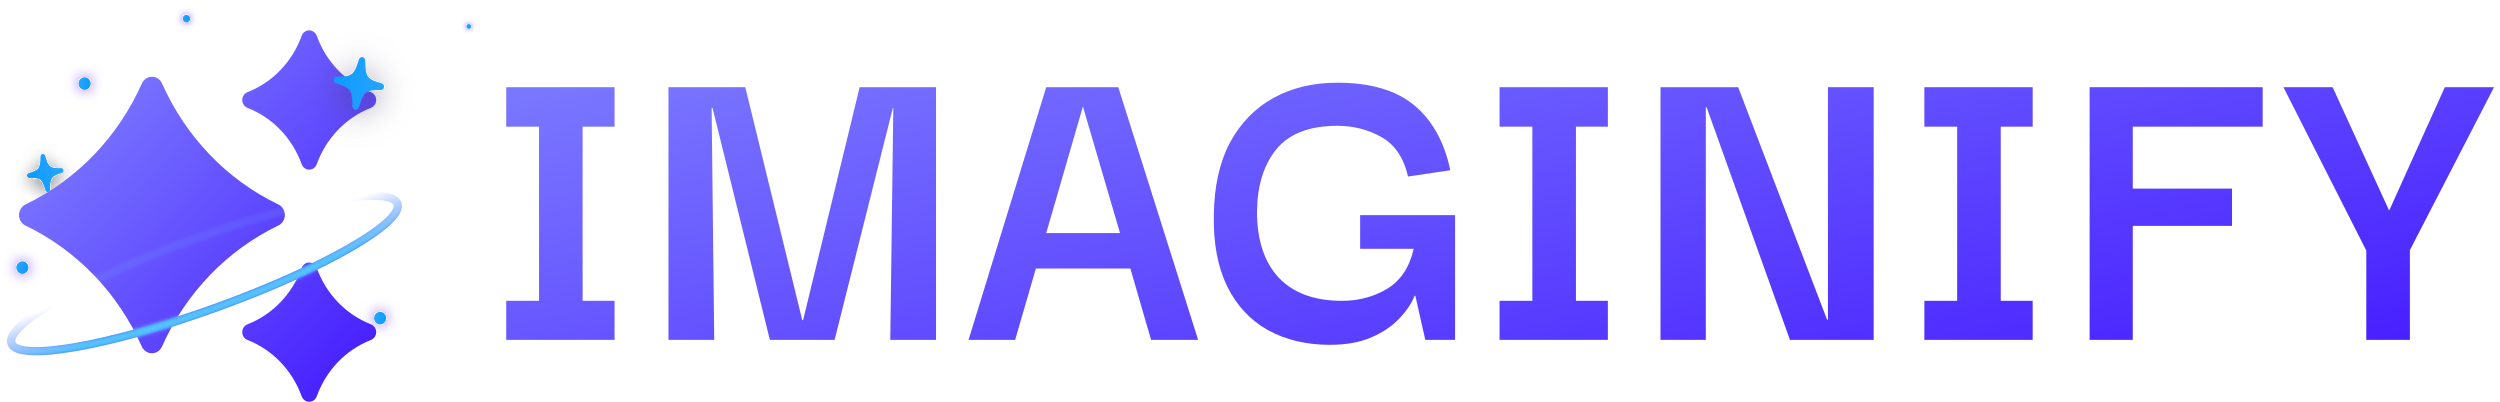
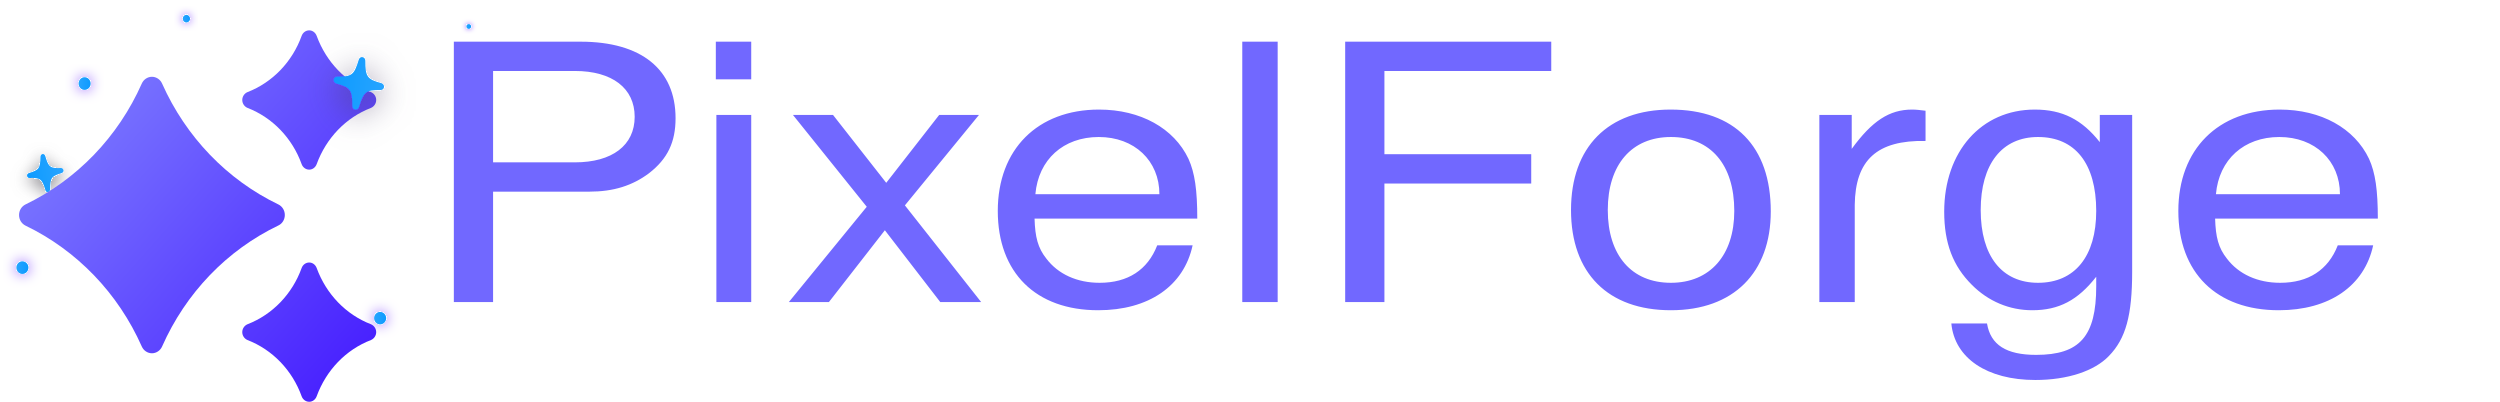
- <svg xmlns="http://www.w3.org/2000/svg" width="168" height="27" viewBox="0 0 168 27" fill="none">
-   <path d="M41.298 20.216V22.84H34.019V20.216H36.223V8.514H34.019V5.86H41.298V8.514H39.152V20.216H41.298ZM44.921 22.84V5.86H50.083L53.911 21.513H53.969L57.768 5.86H62.901V22.84H59.827L60.03 7.247H60.001L56.086 22.84H51.736L47.879 7.247H47.821L47.995 22.84H44.921ZM65.086 22.84L70.306 5.86H75.149L80.514 22.84H77.353L75.961 18.045H69.61L68.218 22.84H65.086ZM72.771 7.157L70.306 15.662H75.265L72.771 7.157ZM89.371 23.172C87.786 23.172 86.394 22.84 85.195 22.177C84.016 21.513 83.107 20.538 82.469 19.251C81.831 17.944 81.532 16.346 81.57 14.456C81.59 12.545 81.947 10.927 82.643 9.6C83.359 8.273 84.335 7.267 85.572 6.584C86.81 5.9 88.24 5.558 89.864 5.558C92.088 5.558 93.808 6.061 95.026 7.066C96.244 8.072 97.056 9.529 97.462 11.44L94.62 11.862C94.33 10.595 93.731 9.71 92.822 9.208C91.933 8.705 90.947 8.454 89.864 8.454C88.008 8.454 86.645 8.976 85.775 10.022C84.925 11.068 84.49 12.465 84.47 14.214C84.47 16.145 84.963 17.632 85.949 18.678C86.935 19.703 88.347 20.216 90.183 20.216C91.305 20.216 92.32 19.945 93.228 19.402C94.137 18.839 94.727 17.944 94.997 16.718H91.401V14.456H97.781V22.84H95.78L95.113 19.884H95.055C94.862 20.387 94.523 20.89 94.04 21.392C93.576 21.895 92.958 22.317 92.184 22.659C91.411 23.001 90.473 23.172 89.371 23.172ZM108.049 20.216V22.84H100.77V20.216H102.974V8.514H100.77V5.86H108.049V8.514H105.903V20.216H108.049ZM122.837 5.86H125.911V22.84H120.285L114.688 7.217H114.63V22.84H111.585V5.86H116.805L122.779 21.483H122.837V5.86ZM136.596 20.216V22.84H129.317V20.216H131.521V8.514H129.317V5.86H136.596V8.514H134.45V20.216H136.596ZM143.322 22.84H140.422V5.86H152.051V8.514H143.322V12.676H149.992V15.179H143.322V22.84ZM159.015 22.84V16.838L153.447 5.86H156.753L160.552 14.154L164.293 5.86H167.599L161.944 16.808V22.84H159.015Z" fill="url(#paint0_linear_2164_2166)" />
-   <g filter="url(#filter0_d_2164_2166)">
-     <path d="M31.499 1.941C31.585 1.941 31.655 1.868 31.655 1.778C31.655 1.688 31.585 1.615 31.499 1.615C31.412 1.615 31.342 1.688 31.342 1.778C31.342 1.868 31.412 1.941 31.499 1.941Z" fill="url(#paint1_linear_2164_2166)" />
-   </g>
-   <g filter="url(#filter1_d_2164_2166)">
-     <path d="M5.684 6.038C5.909 6.038 6.09 5.849 6.09 5.616C6.09 5.383 5.909 5.193 5.684 5.193C5.46 5.193 5.278 5.383 5.278 5.616C5.278 5.849 5.46 6.038 5.684 6.038Z" fill="url(#paint2_linear_2164_2166)" />
-   </g>
-   <g filter="url(#filter2_d_2164_2166)">
-     <path d="M1.502 18.406C1.726 18.406 1.908 18.217 1.908 17.984C1.908 17.751 1.726 17.562 1.502 17.562C1.278 17.562 1.096 17.751 1.096 17.984C1.096 18.217 1.278 18.406 1.502 18.406Z" fill="url(#paint3_linear_2164_2166)" />
-   </g>
-   <g filter="url(#filter3_d_2164_2166)">
-     <path d="M25.543 21.802C25.767 21.802 25.949 21.613 25.949 21.379C25.949 21.146 25.767 20.957 25.543 20.957C25.319 20.957 25.137 21.146 25.137 21.379C25.137 21.613 25.319 21.802 25.543 21.802Z" fill="url(#paint4_linear_2164_2166)" />
-   </g>
-   <g filter="url(#filter4_d_2164_2166)">
-     <path d="M6.528 14.652C6.614 14.652 6.684 14.579 6.684 14.489C6.684 14.399 6.614 14.326 6.528 14.326C6.441 14.326 6.371 14.399 6.371 14.489C6.371 14.579 6.441 14.652 6.528 14.652Z" fill="url(#paint5_linear_2164_2166)" />
-   </g>
-   <g filter="url(#filter5_d_2164_2166)">
-     <path d="M12.524 1.512C12.66 1.512 12.77 1.397 12.77 1.256C12.77 1.115 12.66 1 12.524 1C12.388 1 12.278 1.115 12.278 1.256C12.278 1.397 12.388 1.512 12.524 1.512Z" fill="url(#paint6_linear_2164_2166)" />
-   </g>
-   <g filter="url(#filter6_d_2164_2166)">
-     <path d="M3.228 12.906C3.148 12.919 3.073 12.868 3.049 12.783C2.828 12.029 2.711 11.937 1.985 11.965C1.902 11.967 1.828 11.906 1.816 11.823C1.804 11.739 1.856 11.659 1.936 11.634C2.63 11.42 2.705 11.316 2.722 10.526C2.724 10.438 2.779 10.367 2.857 10.354C2.939 10.342 3.012 10.393 3.038 10.477C3.257 11.231 3.374 11.322 4.099 11.295C4.185 11.293 4.257 11.352 4.269 11.438C4.281 11.521 4.231 11.6 4.149 11.626C3.454 11.842 3.38 11.945 3.365 12.735C3.361 12.824 3.305 12.894 3.228 12.906Z" fill="url(#paint7_linear_2164_2166)" />
-   </g>
-   <path d="M16.63 6.194C16.419 6.276 16.278 6.486 16.278 6.72C16.278 6.954 16.419 7.164 16.63 7.247C18.313 7.903 19.641 9.284 20.272 11.034C20.352 11.254 20.553 11.4 20.778 11.4C21.003 11.4 21.205 11.254 21.285 11.034C21.916 9.284 23.244 7.903 24.927 7.247C25.138 7.164 25.278 6.954 25.278 6.72C25.278 6.486 25.138 6.276 24.927 6.194C23.244 5.537 21.916 4.156 21.285 2.406C21.205 2.186 21.003 2.04 20.778 2.04C20.553 2.04 20.352 2.186 20.272 2.406C19.641 4.156 18.313 5.537 16.63 6.194ZM10.892 5.613C10.771 5.336 10.503 5.16 10.213 5.16C9.922 5.16 9.655 5.336 9.533 5.613C7.936 9.2 5.164 12.082 1.714 13.74C1.447 13.867 1.278 14.145 1.278 14.452C1.278 14.759 1.447 15.032 1.714 15.159C5.163 16.815 7.937 19.698 9.528 23.285C9.65 23.563 9.917 23.739 10.208 23.739C10.499 23.739 10.766 23.563 10.888 23.285C12.482 19.695 15.254 16.812 18.706 15.154C18.974 15.027 19.142 14.749 19.142 14.447C19.142 14.145 18.974 13.867 18.706 13.74C15.257 12.085 12.485 9.2 10.892 5.613ZM20.272 18.006C19.641 19.756 18.313 21.137 16.63 21.794C16.419 21.876 16.278 22.086 16.278 22.32C16.278 22.554 16.419 22.764 16.63 22.846C18.313 23.503 19.641 24.884 20.272 26.634C20.352 26.854 20.553 27 20.778 27C21.003 27 21.205 26.854 21.285 26.634C21.916 24.884 23.244 23.503 24.927 22.846C25.138 22.764 25.278 22.554 25.278 22.32C25.278 22.086 25.138 21.876 24.927 21.794C23.244 21.137 21.916 19.756 21.285 18.006C21.205 17.786 21.003 17.64 20.778 17.64C20.553 17.64 20.352 17.786 20.272 18.006Z" fill="url(#paint8_linear_2164_2166)" />
-   <path d="M12.972 16.086C5.808 18.673 0.343 21.799 0.766 23.067C1.19 24.334 7.341 23.264 14.505 20.677C21.669 18.089 27.133 14.964 26.71 13.696C26.287 12.428 20.136 13.498 12.972 16.086Z" stroke="url(#paint9_linear_2164_2166)" stroke-width="0.549" />
-   <g style="mix-blend-mode:screen" filter="url(#filter7_f_2164_2166)">
-     <path d="M12.972 16.085C5.808 18.673 0.343 21.799 0.766 23.066C1.19 24.334 7.341 23.264 14.505 20.677C21.669 18.089 27.133 14.963 26.71 13.696C26.287 12.428 20.136 13.498 12.972 16.085Z" stroke="url(#paint10_linear_2164_2166)" stroke-width="0.549" />
-   </g>
-   <g filter="url(#filter8_d_2164_2166)">
-     <path d="M23.872 7.362C23.762 7.345 23.683 7.247 23.684 7.126C23.679 6.038 23.559 5.869 22.591 5.606C22.479 5.575 22.405 5.463 22.421 5.348C22.437 5.232 22.536 5.149 22.652 5.148C23.65 5.152 23.789 5.046 24.113 4.009C24.149 3.894 24.248 3.823 24.357 3.839C24.469 3.856 24.547 3.954 24.549 4.076C24.551 5.161 24.67 5.33 25.637 5.593C25.752 5.627 25.825 5.735 25.808 5.853C25.793 5.968 25.696 6.051 25.577 6.051C24.577 6.05 24.441 6.155 24.119 7.192C24.08 7.308 23.979 7.378 23.872 7.362Z" fill="url(#paint11_linear_2164_2166)" />
-   </g>
+ <svg xmlns="http://www.w3.org/2000/svg" width="168" height="27">
  <defs>
-     <filter id="filter0_d_2164_2166" x="31.001" y="1.274" width="0.996" height="1.009" filterUnits="userSpaceOnUse" color-interpolation-filters="sRGB">
+     <filter color-interpolation-filters="sRGB" filterUnits="userSpaceOnUse" height="1.01" id="filter0_d_2164_2166" width="1" x="31" y="1.27">
      <feFlood flood-opacity="0" result="BackgroundImageFix" />
-       <feColorMatrix in="SourceAlpha" type="matrix" values="0 0 0 0 0 0 0 0 0 0 0 0 0 0 0 0 0 0 127 0" result="hardAlpha" />
+       <feColorMatrix in="SourceAlpha" result="hardAlpha" type="matrix" values="0 0 0 0 0 0 0 0 0 0 0 0 0 0 0 0 0 0 127 0" />
      <feOffset />
-       <feGaussianBlur stdDeviation="0.171" />
+       <feGaussianBlur stdDeviation="0.17" />
      <feComposite in2="hardAlpha" operator="out" />
      <feColorMatrix type="matrix" values="0 0 0 0 0.592 0 0 0 0 0.392 0 0 0 0 1 0 0 0 1 0" />
-       <feBlend mode="normal" in2="BackgroundImageFix" result="effect1_dropShadow_2164_2166" />
-       <feBlend mode="normal" in="SourceGraphic" in2="effect1_dropShadow_2164_2166" result="shape" />
+       <feBlend in2="BackgroundImageFix" />
+       <feBlend in="SourceGraphic" in2="effect1_dropShadow_2164_2166" />
    </filter>
-     <filter id="filter1_d_2164_2166" x="4.392" y="4.308" width="2.584" height="2.616" filterUnits="userSpaceOnUse" color-interpolation-filters="sRGB">
+     <filter color-interpolation-filters="sRGB" filterUnits="userSpaceOnUse" height="2.62" id="filter1_d_2164_2166" width="2.58" x="4.39" y="4.31">
      <feFlood flood-opacity="0" result="BackgroundImageFix" />
-       <feColorMatrix in="SourceAlpha" type="matrix" values="0 0 0 0 0 0 0 0 0 0 0 0 0 0 0 0 0 0 127 0" result="hardAlpha" />
+       <feColorMatrix in="SourceAlpha" result="hardAlpha" type="matrix" values="0 0 0 0 0 0 0 0 0 0 0 0 0 0 0 0 0 0 127 0" />
      <feOffset />
-       <feGaussianBlur stdDeviation="0.443" />
+       <feGaussianBlur stdDeviation="0.44" />
      <feComposite in2="hardAlpha" operator="out" />
      <feColorMatrix type="matrix" values="0 0 0 0 0.592 0 0 0 0 0.392 0 0 0 0 1 0 0 0 1 0" />
-       <feBlend mode="normal" in2="BackgroundImageFix" result="effect1_dropShadow_2164_2166" />
-       <feBlend mode="normal" in="SourceGraphic" in2="effect1_dropShadow_2164_2166" result="shape" />
+       <feBlend in2="BackgroundImageFix" />
+       <feBlend in="SourceGraphic" in2="effect1_dropShadow_2164_2166" />
    </filter>
-     <filter id="filter2_d_2164_2166" x="0.21" y="16.676" width="2.584" height="2.616" filterUnits="userSpaceOnUse" color-interpolation-filters="sRGB">
+     <filter color-interpolation-filters="sRGB" filterUnits="userSpaceOnUse" height="2.62" id="filter2_d_2164_2166" width="2.58" x="0.21" y="16.68">
      <feFlood flood-opacity="0" result="BackgroundImageFix" />
-       <feColorMatrix in="SourceAlpha" type="matrix" values="0 0 0 0 0 0 0 0 0 0 0 0 0 0 0 0 0 0 127 0" result="hardAlpha" />
+       <feColorMatrix in="SourceAlpha" result="hardAlpha" type="matrix" values="0 0 0 0 0 0 0 0 0 0 0 0 0 0 0 0 0 0 127 0" />
      <feOffset />
-       <feGaussianBlur stdDeviation="0.443" />
+       <feGaussianBlur stdDeviation="0.44" />
      <feComposite in2="hardAlpha" operator="out" />
      <feColorMatrix type="matrix" values="0 0 0 0 0.592 0 0 0 0 0.392 0 0 0 0 1 0 0 0 1 0" />
-       <feBlend mode="normal" in2="BackgroundImageFix" result="effect1_dropShadow_2164_2166" />
-       <feBlend mode="normal" in="SourceGraphic" in2="effect1_dropShadow_2164_2166" result="shape" />
+       <feBlend in2="BackgroundImageFix" />
+       <feBlend in="SourceGraphic" in2="effect1_dropShadow_2164_2166" />
    </filter>
-     <filter id="filter3_d_2164_2166" x="24.251" y="20.071" width="2.584" height="2.616" filterUnits="userSpaceOnUse" color-interpolation-filters="sRGB">
+     <filter color-interpolation-filters="sRGB" filterUnits="userSpaceOnUse" height="2.62" id="filter3_d_2164_2166" width="2.58" x="24.25" y="20.07">
      <feFlood flood-opacity="0" result="BackgroundImageFix" />
-       <feColorMatrix in="SourceAlpha" type="matrix" values="0 0 0 0 0 0 0 0 0 0 0 0 0 0 0 0 0 0 127 0" result="hardAlpha" />
+       <feColorMatrix in="SourceAlpha" result="hardAlpha" type="matrix" values="0 0 0 0 0 0 0 0 0 0 0 0 0 0 0 0 0 0 127 0" />
      <feOffset />
-       <feGaussianBlur stdDeviation="0.443" />
+       <feGaussianBlur stdDeviation="0.44" />
      <feComposite in2="hardAlpha" operator="out" />
      <feColorMatrix type="matrix" values="0 0 0 0 0.592 0 0 0 0 0.392 0 0 0 0 1 0 0 0 1 0" />
-       <feBlend mode="normal" in2="BackgroundImageFix" result="effect1_dropShadow_2164_2166" />
-       <feBlend mode="normal" in="SourceGraphic" in2="effect1_dropShadow_2164_2166" result="shape" />
+       <feBlend in2="BackgroundImageFix" />
+       <feBlend in="SourceGraphic" in2="effect1_dropShadow_2164_2166" />
    </filter>
-     <filter id="filter4_d_2164_2166" x="6.03" y="13.984" width="0.996" height="1.009" filterUnits="userSpaceOnUse" color-interpolation-filters="sRGB">
+     <filter color-interpolation-filters="sRGB" filterUnits="userSpaceOnUse" height="1.01" id="filter4_d_2164_2166" width="1" x="6.03" y="13.98">
      <feFlood flood-opacity="0" result="BackgroundImageFix" />
-       <feColorMatrix in="SourceAlpha" type="matrix" values="0 0 0 0 0 0 0 0 0 0 0 0 0 0 0 0 0 0 127 0" result="hardAlpha" />
+       <feColorMatrix in="SourceAlpha" result="hardAlpha" type="matrix" values="0 0 0 0 0 0 0 0 0 0 0 0 0 0 0 0 0 0 127 0" />
      <feOffset />
-       <feGaussianBlur stdDeviation="0.171" />
+       <feGaussianBlur stdDeviation="0.17" />
      <feComposite in2="hardAlpha" operator="out" />
      <feColorMatrix type="matrix" values="0 0 0 0 0.592 0 0 0 0 0.392 0 0 0 0 1 0 0 0 1 0" />
-       <feBlend mode="normal" in2="BackgroundImageFix" result="effect1_dropShadow_2164_2166" />
-       <feBlend mode="normal" in="SourceGraphic" in2="effect1_dropShadow_2164_2166" result="shape" />
+       <feBlend in2="BackgroundImageFix" />
+       <feBlend in="SourceGraphic" in2="effect1_dropShadow_2164_2166" />
    </filter>
-     <filter id="filter5_d_2164_2166" x="11.742" y="0.463" width="1.565" height="1.585" filterUnits="userSpaceOnUse" color-interpolation-filters="sRGB">
+     <filter color-interpolation-filters="sRGB" filterUnits="userSpaceOnUse" height="1.58" id="filter5_d_2164_2166" width="1.56" x="11.74" y="0.46">
      <feFlood flood-opacity="0" result="BackgroundImageFix" />
-       <feColorMatrix in="SourceAlpha" type="matrix" values="0 0 0 0 0 0 0 0 0 0 0 0 0 0 0 0 0 0 127 0" result="hardAlpha" />
+       <feColorMatrix in="SourceAlpha" result="hardAlpha" type="matrix" values="0 0 0 0 0 0 0 0 0 0 0 0 0 0 0 0 0 0 127 0" />
      <feOffset />
-       <feGaussianBlur stdDeviation="0.268" />
+       <feGaussianBlur stdDeviation="0.27" />
      <feComposite in2="hardAlpha" operator="out" />
      <feColorMatrix type="matrix" values="0 0 0 0 0.592 0 0 0 0 0.392 0 0 0 0 1 0 0 0 1 0" />
-       <feBlend mode="normal" in2="BackgroundImageFix" result="effect1_dropShadow_2164_2166" />
-       <feBlend mode="normal" in="SourceGraphic" in2="effect1_dropShadow_2164_2166" result="shape" />
+       <feBlend in2="BackgroundImageFix" />
+       <feBlend in="SourceGraphic" in2="effect1_dropShadow_2164_2166" />
    </filter>
-     <filter id="filter6_d_2164_2166" x="0.732" y="9.553" width="4.62" height="4.719" filterUnits="userSpaceOnUse" color-interpolation-filters="sRGB">
+     <filter color-interpolation-filters="sRGB" filterUnits="userSpaceOnUse" height="4.72" id="filter6_d_2164_2166" width="4.62" x="0.73" y="9.55">
      <feFlood flood-opacity="0" result="BackgroundImageFix" />
-       <feColorMatrix in="SourceAlpha" type="matrix" values="0 0 0 0 0 0 0 0 0 0 0 0 0 0 0 0 0 0 127 0" result="hardAlpha" />
-       <feOffset dy="0.282" />
-       <feGaussianBlur stdDeviation="0.541" />
+       <feColorMatrix in="SourceAlpha" result="hardAlpha" type="matrix" values="0 0 0 0 0 0 0 0 0 0 0 0 0 0 0 0 0 0 127 0" />
+       <feOffset dy="0.28" />
+       <feGaussianBlur stdDeviation="0.54" />
      <feComposite in2="hardAlpha" operator="out" />
      <feColorMatrix type="matrix" values="0 0 0 0 0.221 0 0 0 0 0.21 0 0 0 0 0.242 0 0 0 0.6 0" />
-       <feBlend mode="normal" in2="BackgroundImageFix" result="effect1_dropShadow_2164_2166" />
-       <feBlend mode="normal" in="SourceGraphic" in2="effect1_dropShadow_2164_2166" result="shape" />
+       <feBlend in2="BackgroundImageFix" />
+       <feBlend in="SourceGraphic" in2="effect1_dropShadow_2164_2166" />
    </filter>
-     <filter id="filter7_f_2164_2166" x="0.216" y="12.631" width="27.044" height="11.499" filterUnits="userSpaceOnUse" color-interpolation-filters="sRGB">
+     <filter color-interpolation-filters="sRGB" filterUnits="userSpaceOnUse" height="7.79" id="filter8_d_2164_2166" width="7.65" x="20.29" y="2.26">
      <feFlood flood-opacity="0" result="BackgroundImageFix" />
-       <feBlend mode="normal" in="SourceGraphic" in2="BackgroundImageFix" result="shape" />
-       <feGaussianBlur stdDeviation="0.127" result="effect1_foregroundBlur_2164_2166" />
-     </filter>
-     <filter id="filter8_d_2164_2166" x="20.288" y="2.261" width="7.653" height="7.788" filterUnits="userSpaceOnUse" color-interpolation-filters="sRGB">
-       <feFlood flood-opacity="0" result="BackgroundImageFix" />
-       <feColorMatrix in="SourceAlpha" type="matrix" values="0 0 0 0 0 0 0 0 0 0 0 0 0 0 0 0 0 0 127 0" result="hardAlpha" />
-       <feOffset dy="0.555" />
-       <feGaussianBlur stdDeviation="1.065" />
+       <feColorMatrix in="SourceAlpha" result="hardAlpha" type="matrix" values="0 0 0 0 0 0 0 0 0 0 0 0 0 0 0 0 0 0 127 0" />
+       <feOffset dy="0.55" />
+       <feGaussianBlur stdDeviation="1.07" />
      <feComposite in2="hardAlpha" operator="out" />
      <feColorMatrix type="matrix" values="0 0 0 0 0.297 0 0 0 0 0.244 0 0 0 0 0.404 0 0 0 0.6 0" />
-       <feBlend mode="normal" in2="BackgroundImageFix" result="effect1_dropShadow_2164_2166" />
-       <feBlend mode="normal" in="SourceGraphic" in2="effect1_dropShadow_2164_2166" result="shape" />
+       <feBlend in2="BackgroundImageFix" />
+       <feBlend in="SourceGraphic" in2="effect1_dropShadow_2164_2166" />
    </filter>
-     <linearGradient id="paint0_linear_2164_2166" x1="32.279" y1="-4.2" x2="45.114" y2="53.252" gradientUnits="userSpaceOnUse">
+     <linearGradient id="paint1_linear_2164_2166" x1="0.04" x2="1.01" y1="0.44" y2="0.46">
+       <stop stop-color="#26A4FF" />
+       <stop offset="1" stop-color="#0D9AFF" />
+     </linearGradient>
+     <linearGradient id="paint2_linear_2164_2166" x1="0.03" x2="1.02" y1="0.45" y2="0.47">
+       <stop stop-color="#26A4FF" />
+       <stop offset="1" stop-color="#0D9AFF" />
+     </linearGradient>
+     <linearGradient id="paint3_linear_2164_2166" x1="0.02" x2="1.02" y1="0.45" y2="0.47">
+       <stop stop-color="#26A4FF" />
+       <stop offset="1" stop-color="#0D9AFF" />
+     </linearGradient>
+     <linearGradient id="paint4_linear_2164_2166" x1="0.03" x2="1.02" y1="0.45" y2="0.47">
+       <stop stop-color="#26A4FF" />
+       <stop offset="1" stop-color="#0D9AFF" />
+     </linearGradient>
+     <linearGradient id="paint5_linear_2164_2166" x1="0.03" x2="1.04" y1="0.44" y2="0.46">
+       <stop stop-color="#26A4FF" />
+       <stop offset="1" stop-color="#0D9AFF" />
+     </linearGradient>
+     <linearGradient id="paint6_linear_2164_2166" x1="0.03" x2="1.02" y1="0.45" y2="0.47">
+       <stop stop-color="#26A4FF" />
+       <stop offset="1" stop-color="#0D9AFF" />
+     </linearGradient>
+     <linearGradient id="paint7_linear_2164_2166" x1="0.96" x2="-0.03" y1="0.38" y2="0.54">
+       <stop stop-color="#26A4FF" />
+       <stop offset="1" stop-color="#0D9AFF" />
+     </linearGradient>
+     <linearGradient id="paint8_linear_2164_2166" x1="0" x2="1.04" y1="0" y2="0.96">
      <stop stop-color="#868CFF" />
      <stop offset="1" stop-color="#4318FF" />
    </linearGradient>
-     <linearGradient id="paint1_linear_2164_2166" x1="31.352" y1="1.761" x2="31.663" y2="1.768" gradientUnits="userSpaceOnUse">
-       <stop stop-color="#26A4FF" />
-       <stop offset="1" stop-color="#0D9AFF" />
-     </linearGradient>
-     <linearGradient id="paint2_linear_2164_2166" x1="5.302" y1="5.572" x2="6.11" y2="5.588" gradientUnits="userSpaceOnUse">
-       <stop stop-color="#26A4FF" />
-       <stop offset="1" stop-color="#0D9AFF" />
-     </linearGradient>
-     <linearGradient id="paint3_linear_2164_2166" x1="1.12" y1="17.94" x2="1.928" y2="17.957" gradientUnits="userSpaceOnUse">
-       <stop stop-color="#26A4FF" />
-       <stop offset="1" stop-color="#0D9AFF" />
-     </linearGradient>
-     <linearGradient id="paint4_linear_2164_2166" x1="25.161" y1="21.336" x2="25.968" y2="21.352" gradientUnits="userSpaceOnUse">
-       <stop stop-color="#26A4FF" />
-       <stop offset="1" stop-color="#0D9AFF" />
-     </linearGradient>
-     <linearGradient id="paint5_linear_2164_2166" x1="6.38" y1="14.472" x2="6.692" y2="14.478" gradientUnits="userSpaceOnUse">
-       <stop stop-color="#26A4FF" />
-       <stop offset="1" stop-color="#0D9AFF" />
-     </linearGradient>
-     <linearGradient id="paint6_linear_2164_2166" x1="12.293" y1="1.229" x2="12.782" y2="1.239" gradientUnits="userSpaceOnUse">
-       <stop stop-color="#26A4FF" />
-       <stop offset="1" stop-color="#0D9AFF" />
-     </linearGradient>
-     <linearGradient id="paint7_linear_2164_2166" x1="4.177" y1="11.317" x2="1.741" y2="11.721" gradientUnits="userSpaceOnUse">
-       <stop stop-color="#26A4FF" />
-       <stop offset="1" stop-color="#0D9AFF" />
-     </linearGradient>
-     <linearGradient id="paint8_linear_2164_2166" x1="1.278" y1="2.04" x2="26.219" y2="26.022" gradientUnits="userSpaceOnUse">
-       <stop stop-color="#868CFF" />
-       <stop offset="1" stop-color="#4318FF" />
-     </linearGradient>
-     <linearGradient id="paint9_linear_2164_2166" x1="1.183" y1="24.803" x2="0.114" y2="21.789" gradientUnits="userSpaceOnUse">
-       <stop stop-color="#3F5FFF" />
-       <stop offset="1" stop-color="#3F5FFF" stop-opacity="0" />
-     </linearGradient>
-     <linearGradient id="paint10_linear_2164_2166" x1="1.183" y1="24.802" x2="0.114" y2="21.789" gradientUnits="userSpaceOnUse">
-       <stop stop-color="#1DA0FF" />
-       <stop offset="1" stop-color="#199FFF" stop-opacity="0.13" />
-     </linearGradient>
-     <linearGradient id="paint11_linear_2164_2166" x1="25.733" y1="5.656" x2="22.352" y2="5.259" gradientUnits="userSpaceOnUse">
+     <linearGradient id="paint11_linear_2164_2166" x1="0.98" x2="-0.02" y1="0.52" y2="0.4">
      <stop stop-color="#26A4FF" />
      <stop offset="1" stop-color="#0D9AFF" />
    </linearGradient>
  </defs>
+   <g class="layer">
+     <g filter="url(#filter0_d_2164_2166)" id="svg_2">
+       <path d="m31.5,1.94c0.09,0 0.16,-0.07 0.16,-0.16c0,-0.09 -0.07,-0.16 -0.16,-0.16c-0.09,0 -0.16,0.07 -0.16,0.16c0,0.09 0.07,0.16 0.16,0.16z" fill="url(#paint1_linear_2164_2166)" id="svg_3" />
+     </g>
+     <g filter="url(#filter1_d_2164_2166)" id="svg_4">
+       <path d="m5.68,6.04c0.23,0 0.41,-0.19 0.41,-0.42c0,-0.24 -0.18,-0.43 -0.41,-0.43c-0.22,0 -0.4,0.19 -0.4,0.43c0,0.23 0.18,0.42 0.4,0.42z" fill="url(#paint2_linear_2164_2166)" id="svg_5" />
+     </g>
+     <g filter="url(#filter2_d_2164_2166)" id="svg_6">
+       <path d="m1.5,18.41c0.23,0 0.41,-0.19 0.41,-0.43c0,-0.23 -0.18,-0.42 -0.41,-0.42c-0.22,0 -0.4,0.19 -0.4,0.42c0,0.24 0.18,0.43 0.4,0.43z" fill="url(#paint3_linear_2164_2166)" id="svg_7" />
+     </g>
+     <g filter="url(#filter3_d_2164_2166)" id="svg_8">
+       <path d="m25.54,21.8c0.23,0 0.41,-0.19 0.41,-0.42c0,-0.23 -0.18,-0.42 -0.41,-0.42c-0.22,0 -0.4,0.19 -0.4,0.42c0,0.23 0.18,0.42 0.4,0.42z" fill="url(#paint4_linear_2164_2166)" id="svg_9" />
+     </g>
+     <g filter="url(#filter4_d_2164_2166)" id="svg_10">
+       <path d="m6.53,14.65c0.08,0 0.15,-0.07 0.15,-0.16c0,-0.09 -0.07,-0.16 -0.15,-0.16c-0.09,0 -0.16,0.07 -0.16,0.16c0,0.09 0.07,0.16 0.16,0.16z" fill="url(#paint5_linear_2164_2166)" id="svg_11" />
+     </g>
+     <g filter="url(#filter5_d_2164_2166)" id="svg_12">
+       <path d="m12.52,1.51c0.14,0 0.25,-0.11 0.25,-0.25c0,-0.15 -0.11,-0.26 -0.25,-0.26c-0.13,0 -0.24,0.11 -0.24,0.26c0,0.14 0.11,0.25 0.24,0.25z" fill="url(#paint6_linear_2164_2166)" id="svg_13" />
+     </g>
+     <g filter="url(#filter6_d_2164_2166)" id="svg_14">
+       <path d="m3.23,12.91c-0.08,0.01 -0.16,-0.04 -0.18,-0.13c-0.22,-0.75 -0.34,-0.84 -1.06,-0.82c-0.09,0.01 -0.16,-0.05 -0.17,-0.14c-0.02,-0.08 0.04,-0.16 0.12,-0.19c0.69,-0.21 0.76,-0.31 0.78,-1.1c0,-0.09 0.06,-0.16 0.14,-0.18c0.08,-0.01 0.15,0.04 0.18,0.13c0.22,0.75 0.33,0.84 1.06,0.81c0.08,0 0.16,0.06 0.17,0.15c0.01,0.08 -0.04,0.16 -0.12,0.19c-0.7,0.21 -0.77,0.31 -0.78,1.1c-0.01,0.09 -0.06,0.16 -0.14,0.18z" fill="url(#paint7_linear_2164_2166)" id="svg_15" />
+     </g>
+     <path d="m16.63,6.19c-0.21,0.09 -0.35,0.3 -0.35,0.53c0,0.23 0.14,0.44 0.35,0.53c1.68,0.65 3.01,2.03 3.64,3.78c0.08,0.22 0.28,0.37 0.51,0.37c0.22,0 0.42,-0.15 0.5,-0.37c0.64,-1.75 1.96,-3.13 3.65,-3.78c0.21,-0.09 0.35,-0.3 0.35,-0.53c0,-0.23 -0.14,-0.44 -0.35,-0.53c-1.69,-0.65 -3.01,-2.03 -3.65,-3.78c-0.08,-0.22 -0.28,-0.37 -0.5,-0.37c-0.23,0 -0.43,0.15 -0.51,0.37c-0.63,1.75 -1.96,3.13 -3.64,3.78zm-5.74,-0.58c-0.12,-0.27 -0.39,-0.45 -0.68,-0.45c-0.29,0 -0.56,0.18 -0.68,0.45c-1.59,3.59 -4.37,6.47 -7.82,8.13c-0.26,0.13 -0.43,0.4 -0.43,0.71c0,0.31 0.17,0.58 0.43,0.71c3.45,1.66 6.23,4.54 7.82,8.13c0.12,0.27 0.39,0.45 0.68,0.45c0.29,0 0.56,-0.18 0.68,-0.45c1.59,-3.6 4.36,-6.48 7.82,-8.14c0.26,-0.12 0.43,-0.4 0.43,-0.7c0,-0.31 -0.17,-0.58 -0.43,-0.71c-3.45,-1.66 -6.22,-4.54 -7.82,-8.13zm9.38,12.4c-0.63,1.75 -1.96,3.13 -3.64,3.78c-0.21,0.09 -0.35,0.3 -0.35,0.53c0,0.23 0.14,0.44 0.35,0.53c1.68,0.65 3.01,2.03 3.64,3.78c0.08,0.22 0.28,0.37 0.51,0.37c0.22,0 0.42,-0.15 0.5,-0.37c0.64,-1.75 1.96,-3.13 3.65,-3.78c0.21,-0.09 0.35,-0.3 0.35,-0.53c0,-0.23 -0.14,-0.44 -0.35,-0.53c-1.69,-0.65 -3.01,-2.03 -3.65,-3.78c-0.08,-0.22 -0.28,-0.37 -0.5,-0.37c-0.23,0 -0.43,0.15 -0.51,0.37z" fill="url(#paint8_linear_2164_2166)" id="svg_16" />
+     <g filter="url(#filter8_d_2164_2166)" id="svg_20">
+       <path d="m23.87,7.36c-0.11,-0.01 -0.19,-0.11 -0.19,-0.23c0,-1.09 -0.12,-1.26 -1.09,-1.52c-0.11,-0.04 -0.18,-0.15 -0.17,-0.26c0.02,-0.12 0.12,-0.2 0.23,-0.2c1,0 1.14,-0.1 1.46,-1.14c0.04,-0.12 0.14,-0.19 0.25,-0.17c0.11,0.02 0.19,0.11 0.19,0.24c0,1.08 0.12,1.25 1.09,1.51c0.11,0.04 0.18,0.15 0.17,0.26c-0.02,0.12 -0.11,0.2 -0.23,0.2c-1,0 -1.14,0.1 -1.46,1.14c-0.04,0.12 -0.14,0.19 -0.25,0.17z" fill="url(#paint11_linear_2164_2166)" id="svg_21" />
+     </g>
+     <text fill="#7168ff" font-family="Helvetica" font-size="24" font-weight="normal" id="svg_22" stroke-width="0" text-anchor="middle" transform="matrix(1.18016 0 0 1 -4.76375 0)" x="84.08" xml:space="preserve" y="20.3">PixelForge</text>
+   </g>
</svg>
